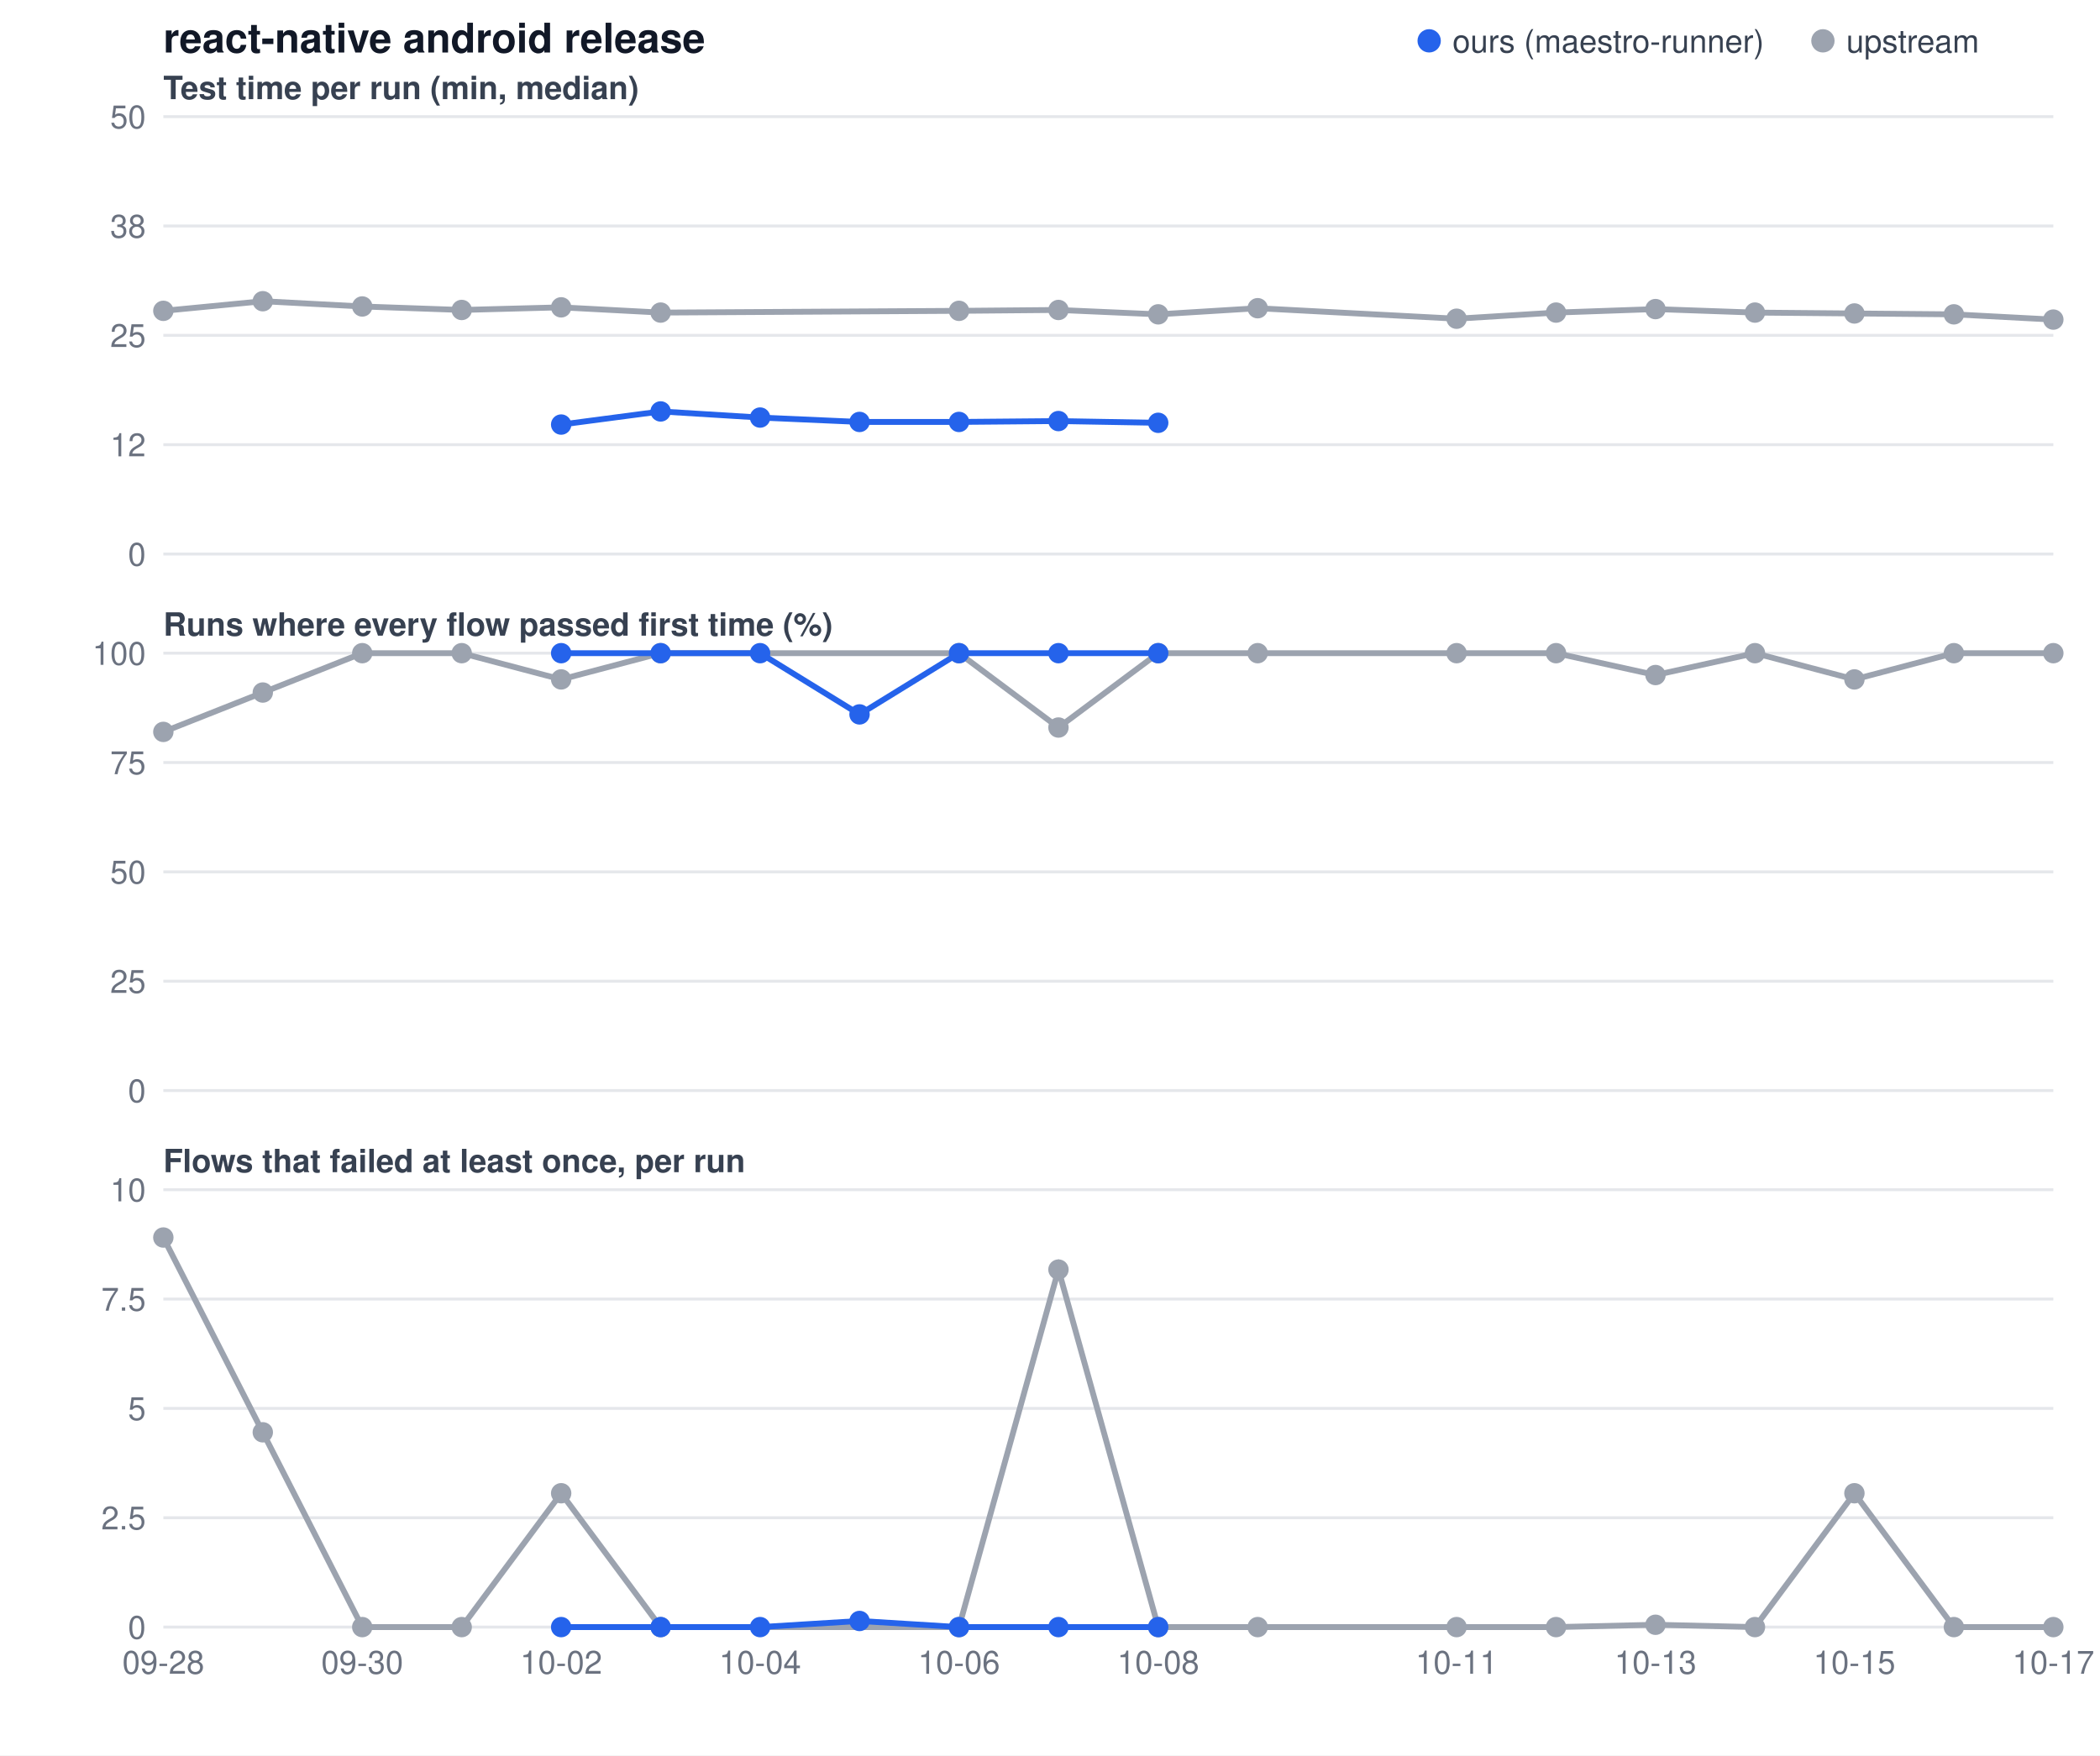
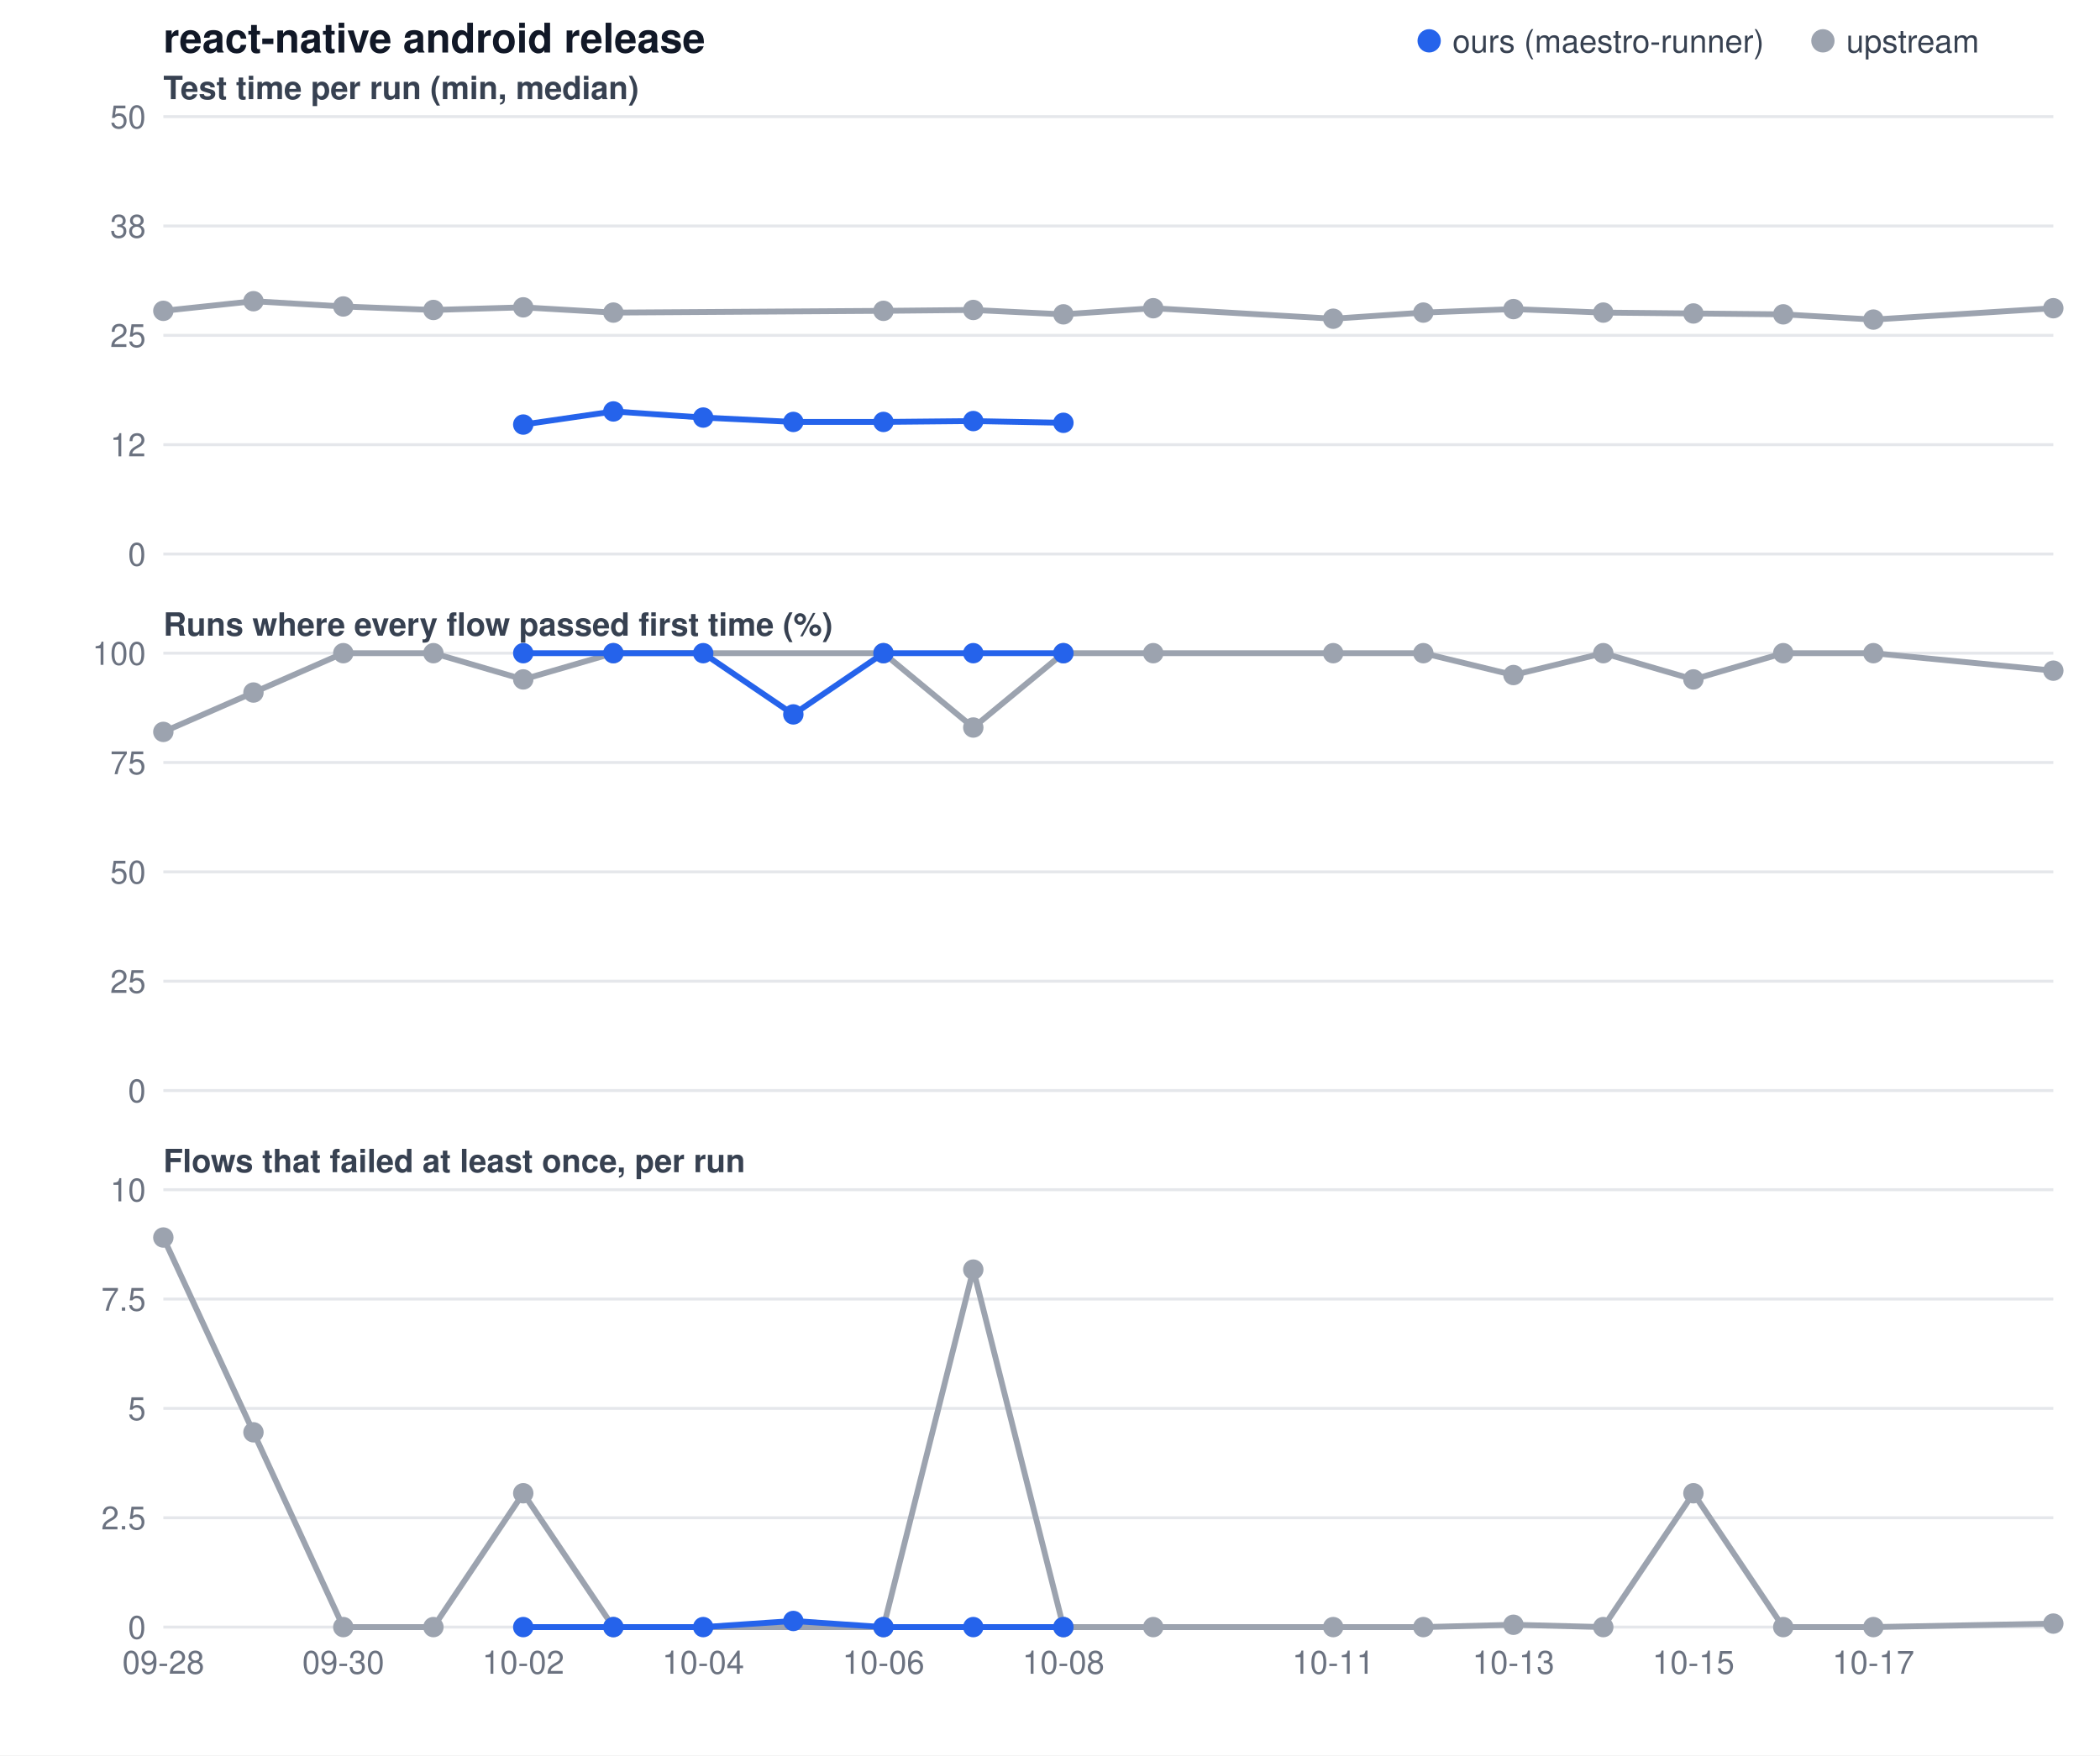
<svg xmlns="http://www.w3.org/2000/svg" width="720" height="602" font-family="-apple-system,Segoe UI,Helvetica,Arial,sans-serif" font-size="11">
  <rect width="100%" height="100%" fill="#ffffff" />
  <text x="56" y="18" font-size="14" font-weight="600" fill="#111827">react-native android release</text>
  <circle cx="490" cy="14" r="4" fill="#2563eb" />
  <text x="498" y="18" fill="#374151">ours (maestro-runner)</text>
  <circle cx="625" cy="14" r="4" fill="#9ca3af" />
  <text x="633" y="18" fill="#374151">upstream</text>
  <text x="56" y="34" fill="#374151" font-weight="600">Test time per run (min, median)</text>
  <line x1="56" x2="704" y1="190.0" y2="190.0" stroke="#e5e7eb" />
  <text x="50" y="194.0" text-anchor="end" fill="#6b7280">0</text>
  <line x1="56" x2="704" y1="152.5" y2="152.5" stroke="#e5e7eb" />
  <text x="50" y="156.5" text-anchor="end" fill="#6b7280">12</text>
  <line x1="56" x2="704" y1="115.0" y2="115.0" stroke="#e5e7eb" />
  <text x="50" y="119.0" text-anchor="end" fill="#6b7280">25</text>
  <line x1="56" x2="704" y1="77.5" y2="77.5" stroke="#e5e7eb" />
  <text x="50" y="81.5" text-anchor="end" fill="#6b7280">38</text>
  <line x1="56" x2="704" y1="40.0" y2="40.0" stroke="#e5e7eb" />
  <text x="50" y="44.0" text-anchor="end" fill="#6b7280">50</text>
-   <polyline fill="none" stroke="#9ca3af" stroke-width="2" points="56.0,106.6 90.1,103.3 124.2,105.1 158.3,106.3 192.4,105.4 226.5,107.2 328.8,106.6 362.9,106.3 397.1,107.8 431.2,105.7 499.4,109.3 533.5,107.2 567.6,106.0 601.7,107.2 635.8,107.5 669.9,107.8 704.0,109.6" />
+   <polyline fill="none" stroke="#9ca3af" stroke-width="2" points="56.0,106.6 86.9,103.3 117.7,105.1 148.6,106.3 179.4,105.4 210.3,107.2 302.9,106.6 333.7,106.3 364.6,107.8 395.4,105.7 457.1,109.3 488.0,107.2 518.9,106.0 549.7,107.2 580.6,107.5 611.4,107.8 642.3,109.6 704.0,105.7" />
  <circle cx="56.0" cy="106.6" r="3.5" fill="#9ca3af" />
-   <circle cx="90.1" cy="103.3" r="3.5" fill="#9ca3af" />
-   <circle cx="124.2" cy="105.1" r="3.5" fill="#9ca3af" />
-   <circle cx="158.3" cy="106.3" r="3.5" fill="#9ca3af" />
-   <circle cx="192.4" cy="105.4" r="3.5" fill="#9ca3af" />
-   <circle cx="226.5" cy="107.2" r="3.5" fill="#9ca3af" />
-   <circle cx="328.8" cy="106.6" r="3.5" fill="#9ca3af" />
-   <circle cx="362.9" cy="106.3" r="3.5" fill="#9ca3af" />
-   <circle cx="397.1" cy="107.8" r="3.5" fill="#9ca3af" />
-   <circle cx="431.2" cy="105.7" r="3.5" fill="#9ca3af" />
-   <circle cx="499.4" cy="109.3" r="3.5" fill="#9ca3af" />
-   <circle cx="533.5" cy="107.2" r="3.5" fill="#9ca3af" />
-   <circle cx="567.6" cy="106.0" r="3.5" fill="#9ca3af" />
-   <circle cx="601.7" cy="107.2" r="3.5" fill="#9ca3af" />
-   <circle cx="635.8" cy="107.5" r="3.5" fill="#9ca3af" />
-   <circle cx="669.9" cy="107.8" r="3.5" fill="#9ca3af" />
-   <circle cx="704.0" cy="109.6" r="3.5" fill="#9ca3af" />
-   <polyline fill="none" stroke="#2563eb" stroke-width="2" points="192.4,145.6 226.5,141.1 260.6,143.2 294.7,144.7 328.8,144.7 362.9,144.4 397.1,145.0" />
-   <circle cx="192.4" cy="145.6" r="3.5" fill="#2563eb" />
-   <circle cx="226.5" cy="141.1" r="3.5" fill="#2563eb" />
-   <circle cx="260.6" cy="143.2" r="3.5" fill="#2563eb" />
-   <circle cx="294.7" cy="144.7" r="3.5" fill="#2563eb" />
-   <circle cx="328.8" cy="144.7" r="3.5" fill="#2563eb" />
-   <circle cx="362.9" cy="144.4" r="3.5" fill="#2563eb" />
-   <circle cx="397.1" cy="145.0" r="3.5" fill="#2563eb" />
+   <circle cx="86.9" cy="103.3" r="3.5" fill="#9ca3af" />
+   <circle cx="117.7" cy="105.1" r="3.5" fill="#9ca3af" />
+   <circle cx="148.6" cy="106.3" r="3.5" fill="#9ca3af" />
+   <circle cx="179.4" cy="105.4" r="3.5" fill="#9ca3af" />
+   <circle cx="210.3" cy="107.2" r="3.5" fill="#9ca3af" />
+   <circle cx="302.9" cy="106.6" r="3.5" fill="#9ca3af" />
+   <circle cx="333.7" cy="106.3" r="3.5" fill="#9ca3af" />
+   <circle cx="364.6" cy="107.8" r="3.5" fill="#9ca3af" />
+   <circle cx="395.4" cy="105.7" r="3.5" fill="#9ca3af" />
+   <circle cx="457.1" cy="109.3" r="3.5" fill="#9ca3af" />
+   <circle cx="488.0" cy="107.2" r="3.5" fill="#9ca3af" />
+   <circle cx="518.9" cy="106.0" r="3.5" fill="#9ca3af" />
+   <circle cx="549.7" cy="107.2" r="3.5" fill="#9ca3af" />
+   <circle cx="580.6" cy="107.5" r="3.5" fill="#9ca3af" />
+   <circle cx="611.4" cy="107.8" r="3.5" fill="#9ca3af" />
+   <circle cx="642.3" cy="109.6" r="3.5" fill="#9ca3af" />
+   <circle cx="704.0" cy="105.7" r="3.5" fill="#9ca3af" />
+   <polyline fill="none" stroke="#2563eb" stroke-width="2" points="179.4,145.6 210.3,141.1 241.1,143.2 272.0,144.7 302.9,144.7 333.7,144.4 364.6,145.0" />
+   <circle cx="179.4" cy="145.6" r="3.5" fill="#2563eb" />
+   <circle cx="210.3" cy="141.1" r="3.5" fill="#2563eb" />
+   <circle cx="241.1" cy="143.2" r="3.5" fill="#2563eb" />
+   <circle cx="272.0" cy="144.7" r="3.5" fill="#2563eb" />
+   <circle cx="302.9" cy="144.7" r="3.5" fill="#2563eb" />
+   <circle cx="333.7" cy="144.4" r="3.5" fill="#2563eb" />
+   <circle cx="364.6" cy="145.0" r="3.5" fill="#2563eb" />
  <text x="56" y="218" fill="#374151" font-weight="600">Runs where every flow passed first time (%)</text>
  <line x1="56" x2="704" y1="374.0" y2="374.0" stroke="#e5e7eb" />
  <text x="50" y="378.0" text-anchor="end" fill="#6b7280">0</text>
  <line x1="56" x2="704" y1="336.5" y2="336.5" stroke="#e5e7eb" />
  <text x="50" y="340.5" text-anchor="end" fill="#6b7280">25</text>
  <line x1="56" x2="704" y1="299.0" y2="299.0" stroke="#e5e7eb" />
  <text x="50" y="303.0" text-anchor="end" fill="#6b7280">50</text>
  <line x1="56" x2="704" y1="261.5" y2="261.5" stroke="#e5e7eb" />
  <text x="50" y="265.5" text-anchor="end" fill="#6b7280">75</text>
  <line x1="56" x2="704" y1="224.0" y2="224.0" stroke="#e5e7eb" />
  <text x="50" y="228.0" text-anchor="end" fill="#6b7280">100</text>
-   <polyline fill="none" stroke="#9ca3af" stroke-width="2" points="56.0,251.0 90.1,237.5 124.2,224.0 158.3,224.0 192.4,233.0 226.5,224.0 328.8,224.0 362.9,249.5 397.1,224.0 431.2,224.0 499.4,224.0 533.5,224.0 567.6,231.5 601.7,224.0 635.8,233.0 669.9,224.0 704.0,224.0" />
+   <polyline fill="none" stroke="#9ca3af" stroke-width="2" points="56.0,251.0 86.9,237.5 117.7,224.0 148.6,224.0 179.4,233.0 210.3,224.0 302.9,224.0 333.7,249.5 364.6,224.0 395.4,224.0 457.1,224.0 488.0,224.0 518.9,231.5 549.7,224.0 580.6,233.0 611.4,224.0 642.3,224.0 704.0,230.0" />
  <circle cx="56.0" cy="251.0" r="3.5" fill="#9ca3af" />
-   <circle cx="90.1" cy="237.5" r="3.5" fill="#9ca3af" />
-   <circle cx="124.2" cy="224.0" r="3.5" fill="#9ca3af" />
-   <circle cx="158.3" cy="224.0" r="3.5" fill="#9ca3af" />
-   <circle cx="192.4" cy="233.0" r="3.5" fill="#9ca3af" />
-   <circle cx="226.5" cy="224.0" r="3.5" fill="#9ca3af" />
-   <circle cx="328.8" cy="224.0" r="3.5" fill="#9ca3af" />
-   <circle cx="362.9" cy="249.5" r="3.5" fill="#9ca3af" />
-   <circle cx="397.1" cy="224.0" r="3.5" fill="#9ca3af" />
-   <circle cx="431.2" cy="224.0" r="3.5" fill="#9ca3af" />
-   <circle cx="499.4" cy="224.0" r="3.5" fill="#9ca3af" />
-   <circle cx="533.5" cy="224.0" r="3.5" fill="#9ca3af" />
-   <circle cx="567.6" cy="231.5" r="3.5" fill="#9ca3af" />
-   <circle cx="601.7" cy="224.0" r="3.5" fill="#9ca3af" />
-   <circle cx="635.8" cy="233.0" r="3.5" fill="#9ca3af" />
-   <circle cx="669.9" cy="224.0" r="3.5" fill="#9ca3af" />
-   <circle cx="704.0" cy="224.0" r="3.5" fill="#9ca3af" />
-   <polyline fill="none" stroke="#2563eb" stroke-width="2" points="192.4,224.0 226.5,224.0 260.6,224.0 294.7,245.0 328.8,224.0 362.9,224.0 397.1,224.0" />
-   <circle cx="192.4" cy="224.0" r="3.5" fill="#2563eb" />
-   <circle cx="226.5" cy="224.0" r="3.5" fill="#2563eb" />
-   <circle cx="260.6" cy="224.0" r="3.5" fill="#2563eb" />
-   <circle cx="294.7" cy="245.0" r="3.5" fill="#2563eb" />
-   <circle cx="328.8" cy="224.0" r="3.5" fill="#2563eb" />
-   <circle cx="362.9" cy="224.0" r="3.5" fill="#2563eb" />
-   <circle cx="397.1" cy="224.0" r="3.5" fill="#2563eb" />
+   <circle cx="86.9" cy="237.5" r="3.5" fill="#9ca3af" />
+   <circle cx="117.7" cy="224.0" r="3.5" fill="#9ca3af" />
+   <circle cx="148.6" cy="224.0" r="3.5" fill="#9ca3af" />
+   <circle cx="179.4" cy="233.0" r="3.5" fill="#9ca3af" />
+   <circle cx="210.3" cy="224.0" r="3.5" fill="#9ca3af" />
+   <circle cx="302.9" cy="224.0" r="3.5" fill="#9ca3af" />
+   <circle cx="333.7" cy="249.5" r="3.5" fill="#9ca3af" />
+   <circle cx="364.6" cy="224.0" r="3.5" fill="#9ca3af" />
+   <circle cx="395.4" cy="224.0" r="3.5" fill="#9ca3af" />
+   <circle cx="457.1" cy="224.0" r="3.5" fill="#9ca3af" />
+   <circle cx="488.0" cy="224.0" r="3.5" fill="#9ca3af" />
+   <circle cx="518.9" cy="231.5" r="3.5" fill="#9ca3af" />
+   <circle cx="549.7" cy="224.0" r="3.5" fill="#9ca3af" />
+   <circle cx="580.6" cy="233.0" r="3.5" fill="#9ca3af" />
+   <circle cx="611.4" cy="224.0" r="3.5" fill="#9ca3af" />
+   <circle cx="642.3" cy="224.0" r="3.5" fill="#9ca3af" />
+   <circle cx="704.0" cy="230.0" r="3.5" fill="#9ca3af" />
+   <polyline fill="none" stroke="#2563eb" stroke-width="2" points="179.4,224.0 210.3,224.0 241.1,224.0 272.0,245.0 302.9,224.0 333.7,224.0 364.6,224.0" />
+   <circle cx="179.4" cy="224.0" r="3.5" fill="#2563eb" />
+   <circle cx="210.3" cy="224.0" r="3.5" fill="#2563eb" />
+   <circle cx="241.1" cy="224.0" r="3.5" fill="#2563eb" />
+   <circle cx="272.0" cy="245.0" r="3.5" fill="#2563eb" />
+   <circle cx="302.9" cy="224.0" r="3.5" fill="#2563eb" />
+   <circle cx="333.7" cy="224.0" r="3.5" fill="#2563eb" />
+   <circle cx="364.6" cy="224.0" r="3.5" fill="#2563eb" />
  <text x="56" y="402" fill="#374151" font-weight="600">Flows that failed at least once, per run</text>
  <line x1="56" x2="704" y1="558.0" y2="558.0" stroke="#e5e7eb" />
  <text x="50" y="562.0" text-anchor="end" fill="#6b7280">0</text>
  <line x1="56" x2="704" y1="520.5" y2="520.5" stroke="#e5e7eb" />
  <text x="50" y="524.5" text-anchor="end" fill="#6b7280">2.5</text>
  <line x1="56" x2="704" y1="483.0" y2="483.0" stroke="#e5e7eb" />
  <text x="50" y="487.0" text-anchor="end" fill="#6b7280">5</text>
  <line x1="56" x2="704" y1="445.5" y2="445.5" stroke="#e5e7eb" />
  <text x="50" y="449.5" text-anchor="end" fill="#6b7280">7.5</text>
  <line x1="56" x2="704" y1="408.0" y2="408.0" stroke="#e5e7eb" />
  <text x="50" y="412.0" text-anchor="end" fill="#6b7280">10</text>
-   <polyline fill="none" stroke="#9ca3af" stroke-width="2" points="56.0,424.4 90.1,491.2 124.2,558.0 158.3,558.0 192.4,512.1 226.5,558.0 328.8,558.0 362.9,435.4 397.1,558.0 431.2,558.0 499.4,558.0 533.5,558.0 567.6,557.2 601.7,558.0 635.8,512.1 669.9,558.0 704.0,558.0" />
+   <polyline fill="none" stroke="#9ca3af" stroke-width="2" points="56.0,424.4 86.9,491.2 117.7,558.0 148.6,558.0 179.4,512.1 210.3,558.0 302.9,558.0 333.7,435.4 364.6,558.0 395.4,558.0 457.1,558.0 488.0,558.0 518.9,557.2 549.7,558.0 580.6,512.1 611.4,558.0 642.3,558.0 704.0,556.8" />
  <circle cx="56.0" cy="424.4" r="3.5" fill="#9ca3af" />
-   <circle cx="90.1" cy="491.2" r="3.5" fill="#9ca3af" />
-   <circle cx="124.2" cy="558.0" r="3.5" fill="#9ca3af" />
-   <circle cx="158.3" cy="558.0" r="3.5" fill="#9ca3af" />
-   <circle cx="192.4" cy="512.1" r="3.5" fill="#9ca3af" />
-   <circle cx="226.5" cy="558.0" r="3.5" fill="#9ca3af" />
-   <circle cx="328.8" cy="558.0" r="3.5" fill="#9ca3af" />
-   <circle cx="362.9" cy="435.4" r="3.5" fill="#9ca3af" />
-   <circle cx="397.1" cy="558.0" r="3.5" fill="#9ca3af" />
-   <circle cx="431.2" cy="558.0" r="3.5" fill="#9ca3af" />
-   <circle cx="499.4" cy="558.0" r="3.5" fill="#9ca3af" />
-   <circle cx="533.5" cy="558.0" r="3.5" fill="#9ca3af" />
-   <circle cx="567.6" cy="557.2" r="3.5" fill="#9ca3af" />
-   <circle cx="601.7" cy="558.0" r="3.5" fill="#9ca3af" />
-   <circle cx="635.8" cy="512.1" r="3.5" fill="#9ca3af" />
-   <circle cx="669.9" cy="558.0" r="3.5" fill="#9ca3af" />
-   <circle cx="704.0" cy="558.0" r="3.5" fill="#9ca3af" />
-   <polyline fill="none" stroke="#2563eb" stroke-width="2" points="192.4,558.0 226.5,558.0 260.6,558.0 294.7,555.9 328.8,558.0 362.9,558.0 397.1,558.0" />
-   <circle cx="192.4" cy="558.0" r="3.5" fill="#2563eb" />
-   <circle cx="226.5" cy="558.0" r="3.5" fill="#2563eb" />
-   <circle cx="260.6" cy="558.0" r="3.5" fill="#2563eb" />
-   <circle cx="294.7" cy="555.9" r="3.5" fill="#2563eb" />
-   <circle cx="328.8" cy="558.0" r="3.5" fill="#2563eb" />
-   <circle cx="362.9" cy="558.0" r="3.5" fill="#2563eb" />
-   <circle cx="397.1" cy="558.0" r="3.5" fill="#2563eb" />
+   <circle cx="86.9" cy="491.2" r="3.5" fill="#9ca3af" />
+   <circle cx="117.7" cy="558.0" r="3.5" fill="#9ca3af" />
+   <circle cx="148.6" cy="558.0" r="3.5" fill="#9ca3af" />
+   <circle cx="179.4" cy="512.1" r="3.5" fill="#9ca3af" />
+   <circle cx="210.3" cy="558.0" r="3.5" fill="#9ca3af" />
+   <circle cx="302.9" cy="558.0" r="3.5" fill="#9ca3af" />
+   <circle cx="333.7" cy="435.4" r="3.5" fill="#9ca3af" />
+   <circle cx="364.6" cy="558.0" r="3.5" fill="#9ca3af" />
+   <circle cx="395.4" cy="558.0" r="3.5" fill="#9ca3af" />
+   <circle cx="457.1" cy="558.0" r="3.5" fill="#9ca3af" />
+   <circle cx="488.0" cy="558.0" r="3.5" fill="#9ca3af" />
+   <circle cx="518.9" cy="557.2" r="3.5" fill="#9ca3af" />
+   <circle cx="549.7" cy="558.0" r="3.5" fill="#9ca3af" />
+   <circle cx="580.6" cy="512.1" r="3.5" fill="#9ca3af" />
+   <circle cx="611.4" cy="558.0" r="3.5" fill="#9ca3af" />
+   <circle cx="642.3" cy="558.0" r="3.5" fill="#9ca3af" />
+   <circle cx="704.0" cy="556.8" r="3.5" fill="#9ca3af" />
+   <polyline fill="none" stroke="#2563eb" stroke-width="2" points="179.4,558.0 210.3,558.0 241.1,558.0 272.0,555.9 302.9,558.0 333.7,558.0 364.6,558.0" />
+   <circle cx="179.4" cy="558.0" r="3.5" fill="#2563eb" />
+   <circle cx="210.3" cy="558.0" r="3.5" fill="#2563eb" />
+   <circle cx="241.1" cy="558.0" r="3.5" fill="#2563eb" />
+   <circle cx="272.0" cy="555.9" r="3.5" fill="#2563eb" />
+   <circle cx="302.9" cy="558.0" r="3.5" fill="#2563eb" />
+   <circle cx="333.7" cy="558.0" r="3.5" fill="#2563eb" />
+   <circle cx="364.6" cy="558.0" r="3.5" fill="#2563eb" />
  <text x="56.0" y="574" text-anchor="middle" fill="#6b7280">09-28</text>
-   <text x="124.2" y="574" text-anchor="middle" fill="#6b7280">09-30</text>
-   <text x="192.4" y="574" text-anchor="middle" fill="#6b7280">10-02</text>
-   <text x="260.6" y="574" text-anchor="middle" fill="#6b7280">10-04</text>
-   <text x="328.8" y="574" text-anchor="middle" fill="#6b7280">10-06</text>
-   <text x="397.1" y="574" text-anchor="middle" fill="#6b7280">10-08</text>
-   <text x="499.4" y="574" text-anchor="middle" fill="#6b7280">10-11</text>
-   <text x="567.6" y="574" text-anchor="middle" fill="#6b7280">10-13</text>
-   <text x="635.8" y="574" text-anchor="middle" fill="#6b7280">10-15</text>
-   <text x="704.0" y="574" text-anchor="middle" fill="#6b7280">10-17</text>
+   <text x="117.7" y="574" text-anchor="middle" fill="#6b7280">09-30</text>
+   <text x="179.4" y="574" text-anchor="middle" fill="#6b7280">10-02</text>
+   <text x="241.1" y="574" text-anchor="middle" fill="#6b7280">10-04</text>
+   <text x="302.9" y="574" text-anchor="middle" fill="#6b7280">10-06</text>
+   <text x="364.6" y="574" text-anchor="middle" fill="#6b7280">10-08</text>
+   <text x="457.1" y="574" text-anchor="middle" fill="#6b7280">10-11</text>
+   <text x="518.9" y="574" text-anchor="middle" fill="#6b7280">10-13</text>
+   <text x="580.6" y="574" text-anchor="middle" fill="#6b7280">10-15</text>
+   <text x="642.3" y="574" text-anchor="middle" fill="#6b7280">10-17</text>
</svg>
